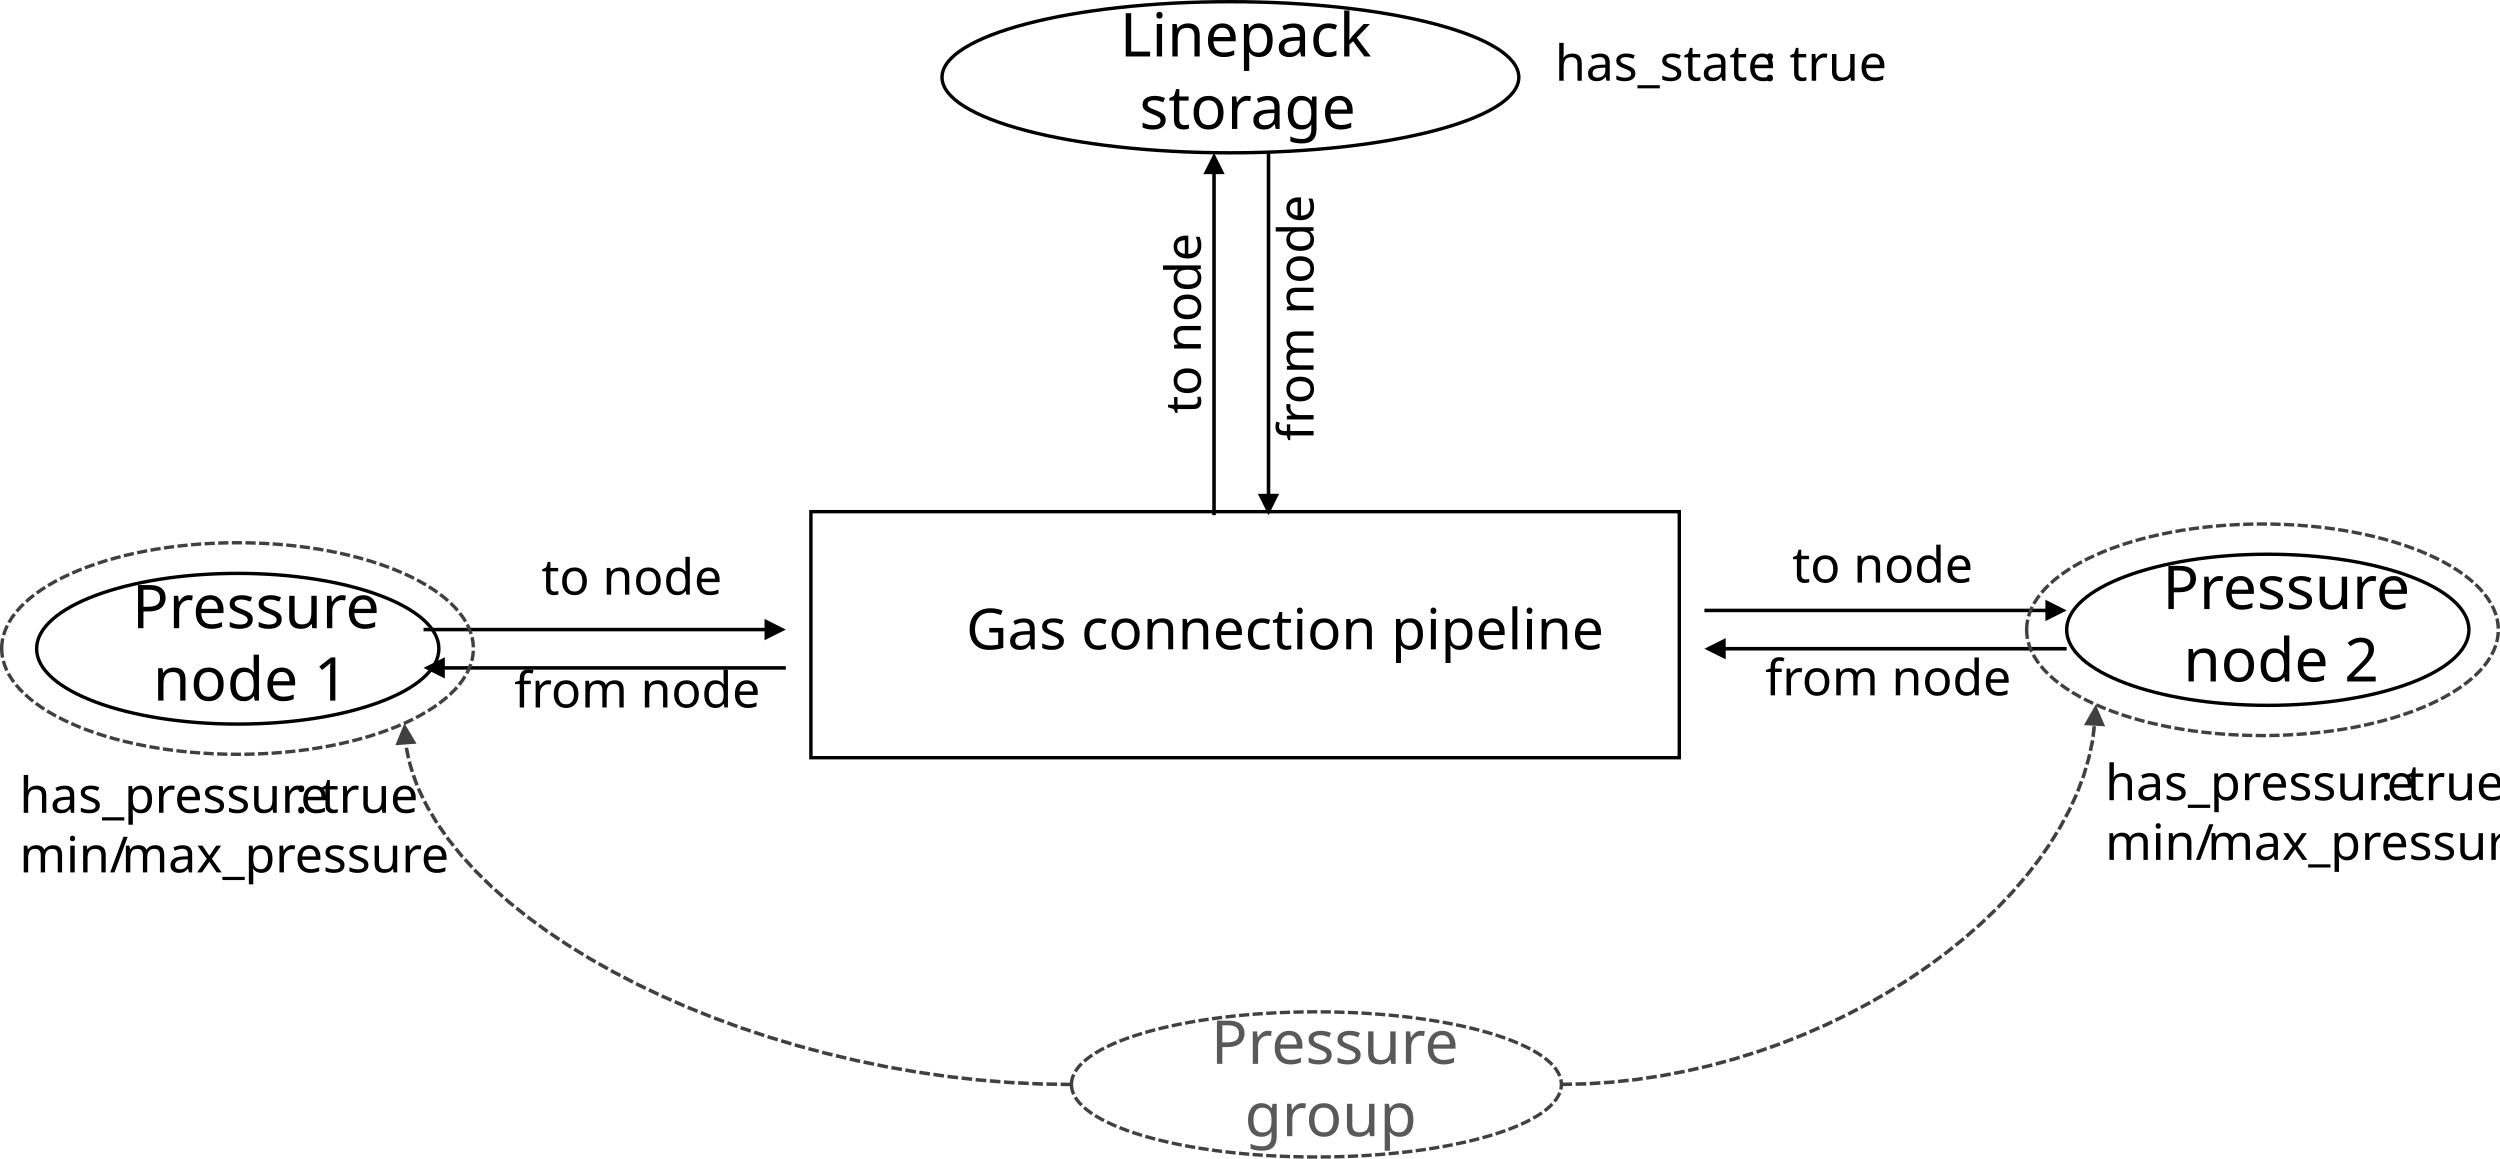
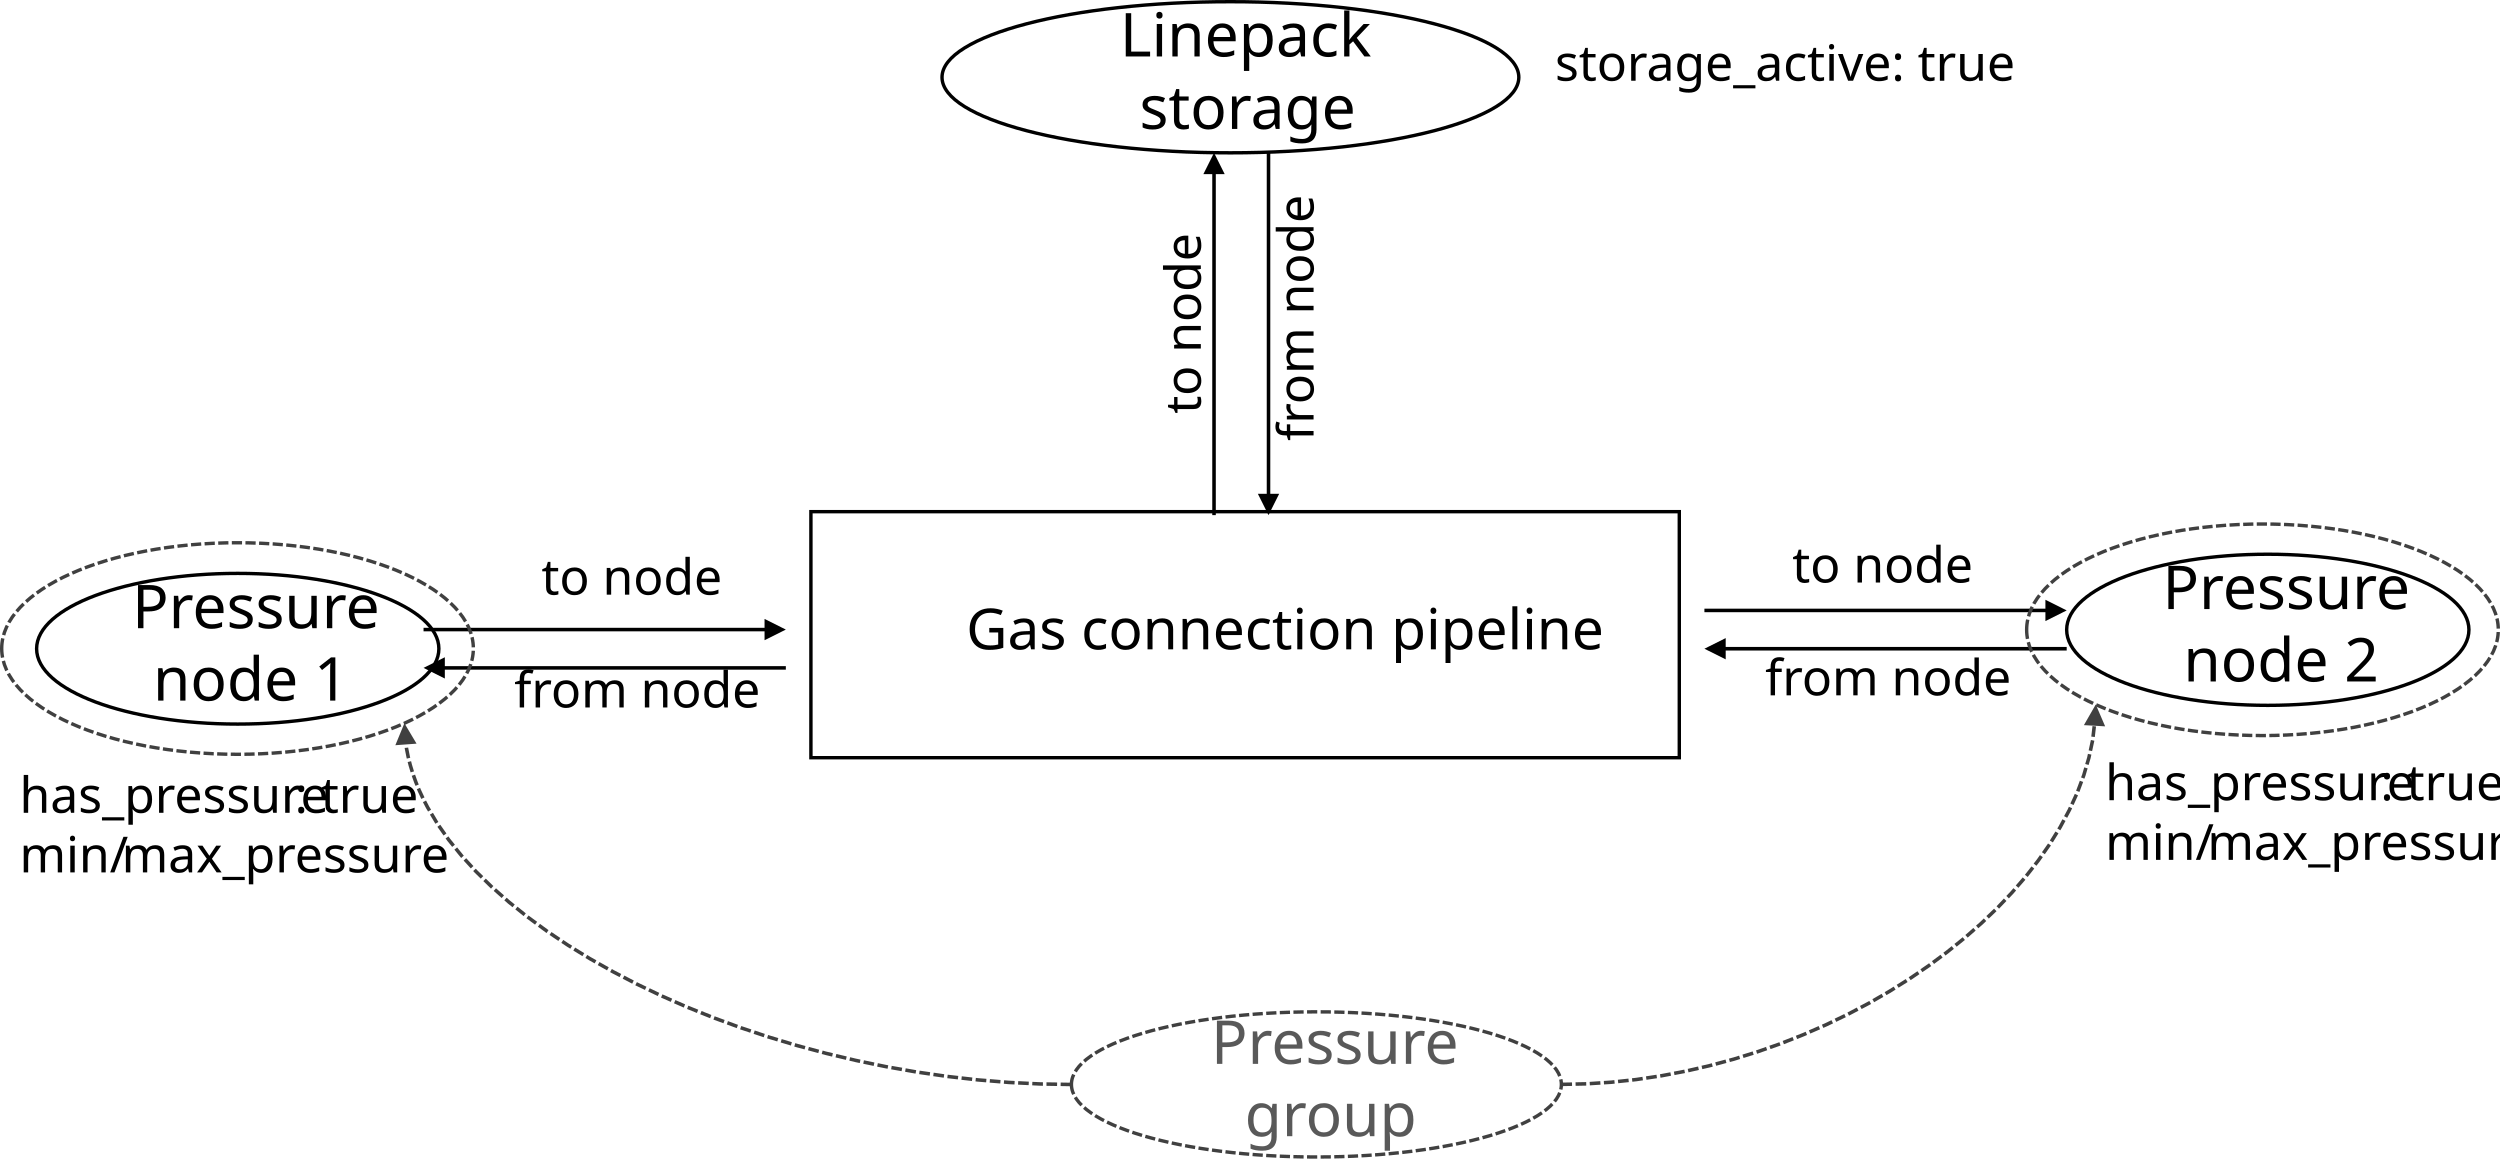
<svg xmlns="http://www.w3.org/2000/svg" version="1.1" id="svg815" xml:space="preserve" width="939.68" height="435.52" viewBox="0 0 939.68 435.52">
  <defs id="defs819">
    <clipPath clipPathUnits="userSpaceOnUse" id="clipPath831">
      <path d="M 0,1.2207e-4 H 960 V 540 H 0 Z" id="path829" style="clip-rule:evenodd" />
    </clipPath>
    <clipPath clipPathUnits="userSpaceOnUse" id="clipPath843">
      <path d="M 1.4305e-5,0 H 960 V 540 H 1.4305e-5 Z" id="path841" style="clip-rule:evenodd" />
    </clipPath>
    <clipPath clipPathUnits="userSpaceOnUse" id="clipPath857">
      <path d="M 1.4305e-5,0 H 960 V 540 H 1.4305e-5 Z" id="path855" style="clip-rule:evenodd" />
    </clipPath>
    <clipPath clipPathUnits="userSpaceOnUse" id="clipPath869">
      <path d="M 1.4305e-5,0 H 960 V 540 H 1.4305e-5 Z" id="path867" style="clip-rule:evenodd" />
    </clipPath>
    <clipPath clipPathUnits="userSpaceOnUse" id="clipPath883">
      <path d="M 1.4305e-5,0 H 960 V 540 H 1.4305e-5 Z" id="path881" style="clip-rule:evenodd" />
    </clipPath>
    <clipPath clipPathUnits="userSpaceOnUse" id="clipPath895">
      <path d="M 1.4305e-5,0 H 960 V 540 H 1.4305e-5 Z" id="path893" style="clip-rule:evenodd" />
    </clipPath>
    <clipPath clipPathUnits="userSpaceOnUse" id="clipPath907">
      <path d="M 1.4305e-5,0 H 960 V 540 H 1.4305e-5 Z" id="path905" style="clip-rule:evenodd" />
    </clipPath>
    <clipPath clipPathUnits="userSpaceOnUse" id="clipPath919">
      <path d="M 1.4305e-5,0 H 960 V 540 H 1.4305e-5 Z" id="path917" style="clip-rule:evenodd" />
    </clipPath>
    <clipPath clipPathUnits="userSpaceOnUse" id="clipPath931">
      <path d="M 1.4305e-5,0 H 960 V 540 H 1.4305e-5 Z" id="path929" style="clip-rule:evenodd" />
    </clipPath>
    <clipPath clipPathUnits="userSpaceOnUse" id="clipPath943">
      <path d="M -1.08e-7,540 H 960 V 0 L -1.9793e-5,6.1035e-5" id="path941" style="clip-rule:evenodd" />
    </clipPath>
    <clipPath clipPathUnits="userSpaceOnUse" id="clipPath953">
      <path d="M -1.08e-7,540 H 960 V 0 H -1.9793e-5" id="path951" style="clip-rule:evenodd" />
    </clipPath>
    <clipPath clipPathUnits="userSpaceOnUse" id="clipPath965">
      <path d="M 1.4305e-5,0 H 960 V 540 H 1.4305e-5 Z" id="path963" style="clip-rule:evenodd" />
    </clipPath>
    <clipPath clipPathUnits="userSpaceOnUse" id="clipPath977">
      <path d="M 1.4305e-5,0 H 960 V 540 H 1.4305e-5 Z" id="path975" style="clip-rule:evenodd" />
    </clipPath>
    <clipPath clipPathUnits="userSpaceOnUse" id="clipPath989">
      <path d="M 1.4305e-5,0 H 960 V 540 H 1.4305e-5 Z" id="path987" style="clip-rule:evenodd" />
    </clipPath>
    <clipPath clipPathUnits="userSpaceOnUse" id="clipPath1001">
      <path d="M 1.4305e-5,0 H 960 V 540 H 1.4305e-5 Z" id="path999" style="clip-rule:evenodd" />
    </clipPath>
    <clipPath clipPathUnits="userSpaceOnUse" id="clipPath1013">
      <path d="M 1.4305e-5,0 H 960 V 540 H 1.4305e-5 Z" id="path1011" style="clip-rule:evenodd" />
    </clipPath>
    <clipPath clipPathUnits="userSpaceOnUse" id="clipPath1025">
      <path d="M 1.4305e-5,0 H 960 V 540 H 1.4305e-5 Z" id="path1023" style="clip-rule:evenodd" />
    </clipPath>
    <clipPath clipPathUnits="userSpaceOnUse" id="clipPath1037">
      <path d="M 1.4305e-5,0 H 960 V 540 H 1.4305e-5 Z" id="path1035" style="clip-rule:evenodd" />
    </clipPath>
    <clipPath clipPathUnits="userSpaceOnUse" id="clipPath1049">
      <path d="M 1.4305e-5,0 H 960 V 540 H 1.4305e-5 Z" id="path1047" style="clip-rule:evenodd" />
    </clipPath>
    <clipPath clipPathUnits="userSpaceOnUse" id="clipPath1065">
      <path d="M -7.57e-7,540 H 960 V 0 L -4.0127e-5,6.1035e-5" id="path1063" style="clip-rule:evenodd" />
    </clipPath>
    <clipPath clipPathUnits="userSpaceOnUse" id="clipPath1075">
      <path d="M -7.57e-7,540 H 960 V 0 L -4.0127e-5,6.1035e-5" id="path1073" style="clip-rule:evenodd" />
    </clipPath>
    <clipPath clipPathUnits="userSpaceOnUse" id="clipPath1087">
      <path d="M 1.4305e-5,0 H 960 V 540 H 1.4305e-5 Z" id="path1085" style="clip-rule:evenodd" />
    </clipPath>
    <clipPath clipPathUnits="userSpaceOnUse" id="clipPath1099">
      <path d="M 1.4305e-5,0 H 960 V 540 H 1.4305e-5 Z" id="path1097" style="clip-rule:evenodd" />
    </clipPath>
    <clipPath clipPathUnits="userSpaceOnUse" id="clipPath1111">
      <path d="M 1.4305e-5,0 H 960 V 540 H 1.4305e-5 Z" id="path1109" style="clip-rule:evenodd" />
    </clipPath>
    <clipPath clipPathUnits="userSpaceOnUse" id="clipPath1123">
      <path d="M 1.4305e-5,0 H 960 V 540 H 1.4305e-5 Z" id="path1121" style="clip-rule:evenodd" />
    </clipPath>
    <clipPath clipPathUnits="userSpaceOnUse" id="clipPath1135">
      <path d="M 1.4305e-5,0 H 960 V 540 H 1.4305e-5 Z" id="path1133" style="clip-rule:evenodd" />
    </clipPath>
    <clipPath clipPathUnits="userSpaceOnUse" id="clipPath1147">
      <path d="M 1.4305e-5,0 H 960 V 540 H 1.4305e-5 Z" id="path1145" style="clip-rule:evenodd" />
    </clipPath>
    <clipPath clipPathUnits="userSpaceOnUse" id="clipPath1159">
      <path d="M 1.4305e-5,0 H 960 V 540 H 1.4305e-5 Z" id="path1157" style="clip-rule:evenodd" />
    </clipPath>
    <clipPath clipPathUnits="userSpaceOnUse" id="clipPath1171">
      <path d="M 1.4305e-5,0 H 960 V 540 H 1.4305e-5 Z" id="path1169" style="clip-rule:evenodd" />
    </clipPath>
    <clipPath clipPathUnits="userSpaceOnUse" id="clipPath1191">
      <path d="M 1.4305e-5,0 H 960 V 540 H 1.4305e-5 Z" id="path1189" style="clip-rule:evenodd" />
    </clipPath>
    <clipPath clipPathUnits="userSpaceOnUse" id="clipPath1203">
      <path d="M 1.4305e-5,0 H 960 V 540 H 1.4305e-5 Z" id="path1201" style="clip-rule:evenodd" />
    </clipPath>
  </defs>
  <g id="g823" transform="matrix(1.333333,0,0,-1.333333,-142.88,603.68)">
    <path d="m 335.76,239.16 h 244.8 v 69.36 h -244.8 z" style="fill:none;stroke:#000000;stroke-width:0.96;stroke-linecap:butt;stroke-linejoin:miter;stroke-miterlimit:10;stroke-dasharray:none;stroke-opacity:1" id="path835" />
    <g id="g837">
      <g id="g839" clip-path="url(#clipPath843)">
-         <text transform="matrix(1,0,0,-1,379.54,269.71)" style="font-variant:normal;font-weight:500;font-size:15.984px;font-family:'CMU Sans Serif';-inkscape-font-specification:CMUSansSerif;writing-mode:lr-tb;fill:#000000;fill-opacity:1;fill-rule:nonzero;stroke:none" id="text847">
+         <text transform="matrix(1,0,0,-1,379.54,269.71)" style="font-variant:normal;font-weight:500;font-size:15.984px;font-family:'CMU Sans Serif';-inkscape-font-specification:CMUSansSerif;writing-mode:lr-tb;fill:#000000;fill-opacity:1;fill-rule:nonzero;stroke:none" id="text847" y="0">
          <tspan x="0 10.661 18.334 24.456 29.778 36.875 44.755 53.019 61.283 68.38 75.476 81.247 85.067 92.995 101.259 106.901 115.165 118.985 127.281 134.377 138.198 142.018 150.282" y="0" id="tspan845">Gas connection pipeline</tspan>
        </text>
      </g>
    </g>
    <path d="m 372.72,430.98 c 0,11.76 36.4,21.3 81.3,21.3 44.9,0 81.3,-9.54 81.3,-21.3 0,-11.76 -36.4,-21.3 -81.3,-21.3 -44.9,0 -81.3,9.54 -81.3,21.3 z" style="fill:none;stroke:#000000;stroke-width:0.96;stroke-linecap:butt;stroke-linejoin:miter;stroke-miterlimit:10;stroke-dasharray:none;stroke-opacity:1" id="path849" />
    <g id="g851">
      <g id="g853" clip-path="url(#clipPath857)">
-         <text transform="matrix(1,0,0,-1,422.86,436.85)" style="font-variant:normal;font-weight:500;font-size:17.064px;font-family:'CMU Sans Serif';-inkscape-font-specification:CMUSansSerif;writing-mode:lr-tb;fill:#000000;fill-opacity:1;fill-rule:nonzero;stroke:none" id="text861">
+         <text transform="matrix(1,0,0,-1,422.86,436.85)" style="font-variant:normal;font-weight:500;font-size:17.064px;font-family:'CMU Sans Serif';-inkscape-font-specification:CMUSansSerif;writing-mode:lr-tb;fill:#000000;fill-opacity:1;fill-rule:nonzero;stroke:none" id="text861" y="0">
          <tspan x="0 9.249 13.327 22.081 29.657 38.394 46.585 54.161" y="0" id="tspan859">Linepack</tspan>
        </text>
      </g>
    </g>
    <g id="g863">
      <g id="g865" clip-path="url(#clipPath869)">
-         <text transform="matrix(1,0,0,-1,428.38,416.42)" style="font-variant:normal;font-weight:500;font-size:17.04px;font-family:'CMU Sans Serif';-inkscape-font-specification:CMUSansSerif;writing-mode:lr-tb;fill:#000000;fill-opacity:1;fill-rule:nonzero;stroke:none" id="text873">
+         <text transform="matrix(1,0,0,-1,428.38,416.42)" style="font-variant:normal;font-weight:500;font-size:17.04px;font-family:'CMU Sans Serif';-inkscape-font-specification:CMUSansSerif;writing-mode:lr-tb;fill:#000000;fill-opacity:1;fill-rule:nonzero;stroke:none" id="text873" y="0">
          <tspan x="0 6.526 12.593 21.113 26.974 35.154 43.674" y="0" id="tspan871">storage</tspan>
        </text>
      </g>
    </g>
    <path d="m 464.26,312.55 v 97.13 h 1 v -97.13 z m 3.5,1 -3,-6 -3,6 z" style="fill:#000000;fill-opacity:1;fill-rule:nonzero;stroke:none" id="path875" />
    <g id="g877">
      <g id="g879" clip-path="url(#clipPath883)">
-         <text transform="matrix(-4.4e-8,1,1,4.4e-8,477.46,328.49)" style="font-variant:normal;font-weight:500;font-size:14.04px;font-family:'CMU Sans Serif';-inkscape-font-specification:CMUSansSerif;writing-mode:lr-tb;fill:#000000;fill-opacity:1;fill-rule:nonzero;stroke:none" id="text887">
+         <text transform="matrix(-4.4e-8,1,1,4.4e-8,477.46,328.49)" style="font-variant:normal;font-weight:500;font-size:14.04px;font-family:'CMU Sans Serif';-inkscape-font-specification:CMUSansSerif;writing-mode:lr-tb;fill:#000000;fill-opacity:1;fill-rule:nonzero;stroke:none" id="text887" y="0">
          <tspan x="0 4.282 9.084 16.188 27.336 31.787 38.989 46.051 53.254" y="0" id="tspan885">from node</tspan>
        </text>
      </g>
    </g>
    <g id="g889">
      <g id="g891" clip-path="url(#clipPath895)">
        <text transform="matrix(-4.4e-8,1,1,4.4e-8,445.68,336.14)" style="font-variant:normal;font-weight:500;font-size:14.04px;font-family:'CMU Sans Serif';-inkscape-font-specification:CMUSansSerif;writing-mode:lr-tb;fill:#000000;fill-opacity:1;fill-rule:nonzero;stroke:none" id="text899">
          <tspan x="0" y="0" id="tspan897">t</tspan>
        </text>
      </g>
    </g>
    <g id="g901">
      <g id="g903" clip-path="url(#clipPath907)">
-         <text transform="matrix(-4.4e-8,1,1,4.4e-8,445.68,341.18)" style="font-variant:normal;font-weight:500;font-size:14.04px;font-family:'CMU Sans Serif';-inkscape-font-specification:CMUSansSerif;writing-mode:lr-tb;fill:#000000;fill-opacity:1;fill-rule:nonzero;stroke:none" id="text911">
+         <text transform="matrix(-4.4e-8,1,1,4.4e-8,445.68,341.18)" style="font-variant:normal;font-weight:500;font-size:14.04px;font-family:'CMU Sans Serif';-inkscape-font-specification:CMUSansSerif;writing-mode:lr-tb;fill:#000000;fill-opacity:1;fill-rule:nonzero;stroke:none" id="text911" y="0">
          <tspan x="0 7.062 11.625 18.828 25.89 33.092" y="0" id="tspan909">o node</tspan>
        </text>
      </g>
    </g>
    <g id="g913">
      <g id="g915" clip-path="url(#clipPath919)">
-         <text transform="matrix(1,0,0,-1,545.52,430.01)" style="font-variant:normal;font-weight:500;font-size:14.04px;font-family:'CMU Sans Serif';-inkscape-font-specification:CMUSansSerif;writing-mode:lr-tb;fill:#000000;fill-opacity:1;fill-rule:nonzero;stroke:none" id="text923">
-           <tspan x="0 7.203 13.942 19.319 30.242 35.619 40.688 47.427 52.439" y="0" id="tspan921">has_state</tspan>
-         </text>
-       </g>
-     </g>
-     <g id="g925">
-       <g id="g927" clip-path="url(#clipPath931)">
-         <text transform="matrix(1,0,0,-1,604.22,430.01)" style="font-variant:normal;font-weight:500;font-size:14.04px;font-family:'CMU Sans Serif';-inkscape-font-specification:CMUSansSerif;writing-mode:lr-tb;fill:#000000;fill-opacity:1;fill-rule:nonzero;stroke:none" id="text935">
-           <tspan x="0 3.945 8.382 13.45 18.252 25.426" y="0" id="tspan933">: true</tspan>
+         <text transform="matrix(1,0,0,-1,545.52,430.01)" style="font-variant:normal;font-weight:500;font-size:14.04px;font-family:'CMU Sans Serif';-inkscape-font-specification:CMUSansSerif;writing-mode:lr-tb;fill:#000000;fill-opacity:1;fill-rule:nonzero;stroke:none" id="text923" y="0">
+           <tspan id="tspan921" x="0" y="0">storage_active: true</tspan>
        </text>
      </g>
    </g>
    <g id="g937">
      <g id="g939" clip-path="url(#clipPath943)">
        <path d="m 226.56,275.78 h 97.13 v -1 h -97.13 z m 96.13,2.5 6,-3 -6,-3 z" style="fill:#000000;fill-opacity:1;fill-rule:nonzero;stroke:none" id="path945" />
      </g>
    </g>
    <g id="g947">
      <g id="g949" clip-path="url(#clipPath953)">
        <path d="m 231.56,264.98 h 97.13 v -1 h -97.13 z m 1,-3.5 -6,3 6,3 z" style="fill:#000000;fill-opacity:1;fill-rule:nonzero;stroke:none" id="path955" />
      </g>
    </g>
    <path d="m 117.48,269.88 c 0,11.73 25.39,21.24 56.7,21.24 31.31,0 56.7,-9.51 56.7,-21.24 0,-11.73 -25.39,-21.24 -56.7,-21.24 -31.31,0 -56.7,9.51 -56.7,21.24 z" style="fill:none;stroke:#000000;stroke-width:0.96;stroke-linecap:butt;stroke-linejoin:miter;stroke-miterlimit:10;stroke-dasharray:none;stroke-opacity:1" id="path957" />
    <g id="g959">
      <g id="g961" clip-path="url(#clipPath965)">
-         <text transform="matrix(1,0,0,-1,144.41,275.66)" style="font-variant:normal;font-weight:500;font-size:17.04px;font-family:'CMU Sans Serif';-inkscape-font-specification:CMUSansSerif;writing-mode:lr-tb;fill:#000000;fill-opacity:1;fill-rule:nonzero;stroke:none" id="text969">
+         <text transform="matrix(1,0,0,-1,144.41,275.66)" style="font-variant:normal;font-weight:500;font-size:17.04px;font-family:'CMU Sans Serif';-inkscape-font-specification:CMUSansSerif;writing-mode:lr-tb;fill:#000000;fill-opacity:1;fill-rule:nonzero;stroke:none" id="text969" y="0">
          <tspan x="0 10.889 16.784 24.35 30.825 37.352 46.059 51.921 59.487" y="0" id="tspan967">Pressure </tspan>
        </text>
      </g>
    </g>
    <g id="g971">
      <g id="g973" clip-path="url(#clipPath977)">
-         <text transform="matrix(1,0,0,-1,150.29,255.26)" style="font-variant:normal;font-weight:500;font-size:17.04px;font-family:'CMU Sans Serif';-inkscape-font-specification:CMUSansSerif;writing-mode:lr-tb;fill:#000000;fill-opacity:1;fill-rule:nonzero;stroke:none" id="text981">
+         <text transform="matrix(1,0,0,-1,150.29,255.26)" style="font-variant:normal;font-weight:500;font-size:17.04px;font-family:'CMU Sans Serif';-inkscape-font-specification:CMUSansSerif;writing-mode:lr-tb;fill:#000000;fill-opacity:1;fill-rule:nonzero;stroke:none" id="text981" y="0">
          <tspan x="0 8.81 17.33 26.037 33.603 39.124" y="0" id="tspan979">node 1</tspan>
        </text>
      </g>
    </g>
    <g id="g983">
      <g id="g985" clip-path="url(#clipPath989)">
-         <text transform="matrix(1,0,0,-1,252.14,253.32)" style="font-variant:normal;font-weight:500;font-size:14.04px;font-family:'CMU Sans Serif';-inkscape-font-specification:CMUSansSerif;writing-mode:lr-tb;fill:#000000;fill-opacity:1;fill-rule:nonzero;stroke:none" id="text993">
+         <text transform="matrix(1,0,0,-1,252.14,253.32)" style="font-variant:normal;font-weight:500;font-size:14.04px;font-family:'CMU Sans Serif';-inkscape-font-specification:CMUSansSerif;writing-mode:lr-tb;fill:#000000;fill-opacity:1;fill-rule:nonzero;stroke:none" id="text993" y="0">
          <tspan x="0 4.282 9.084 16.188 27.336 31.787 38.989 46.051 53.254" y="0" id="tspan991">from node</tspan>
        </text>
      </g>
    </g>
    <g id="g995">
      <g id="g997" clip-path="url(#clipPath1001)">
-         <text transform="matrix(1,0,0,-1,259.8,285.12)" style="font-variant:normal;font-weight:500;font-size:14.04px;font-family:'CMU Sans Serif';-inkscape-font-specification:CMUSansSerif;writing-mode:lr-tb;fill:#000000;fill-opacity:1;fill-rule:nonzero;stroke:none" id="text1005">
+         <text transform="matrix(1,0,0,-1,259.8,285.12)" style="font-variant:normal;font-weight:500;font-size:14.04px;font-family:'CMU Sans Serif';-inkscape-font-specification:CMUSansSerif;writing-mode:lr-tb;fill:#000000;fill-opacity:1;fill-rule:nonzero;stroke:none" id="text1005" y="0">
          <tspan x="0 5.068 12.088 16.68 23.882 30.944 38.147" y="0" id="tspan1003">to node</tspan>
        </text>
      </g>
    </g>
    <g id="g1007">
      <g id="g1009" clip-path="url(#clipPath1013)">
-         <text transform="matrix(1,0,0,-1,112.66,223.63)" style="font-variant:normal;font-weight:500;font-size:14.04px;font-family:'CMU Sans Serif';-inkscape-font-specification:CMUSansSerif;writing-mode:lr-tb;fill:#000000;fill-opacity:1;fill-rule:nonzero;stroke:none" id="text1017">
+         <text transform="matrix(1,0,0,-1,112.66,223.63)" style="font-variant:normal;font-weight:500;font-size:14.04px;font-family:'CMU Sans Serif';-inkscape-font-specification:CMUSansSerif;writing-mode:lr-tb;fill:#000000;fill-opacity:1;fill-rule:nonzero;stroke:none" id="text1017" y="0">
          <tspan x="0 7.203 13.942 19.319 30.242 37.445 42.246 48.48 53.857 59.277 66.479 71.281" y="0" id="tspan1015">has_pressure</tspan>
        </text>
      </g>
    </g>
    <g id="g1019">
      <g id="g1021" clip-path="url(#clipPath1025)">
-         <text transform="matrix(1,0,0,-1,190.2,223.63)" style="font-variant:normal;font-weight:500;font-size:14.04px;font-family:'CMU Sans Serif';-inkscape-font-specification:CMUSansSerif;writing-mode:lr-tb;fill:#000000;fill-opacity:1;fill-rule:nonzero;stroke:none" id="text1029">
+         <text transform="matrix(1,0,0,-1,190.2,223.63)" style="font-variant:normal;font-weight:500;font-size:14.04px;font-family:'CMU Sans Serif';-inkscape-font-specification:CMUSansSerif;writing-mode:lr-tb;fill:#000000;fill-opacity:1;fill-rule:nonzero;stroke:none" id="text1029" y="0">
          <tspan x="0 3.945 8.508 13.577 18.378 25.553" y="0" id="tspan1027">: true</tspan>
        </text>
      </g>
    </g>
    <g id="g1031">
      <g id="g1033" clip-path="url(#clipPath1037)">
-         <text transform="matrix(1,0,0,-1,112.66,206.83)" style="font-variant:normal;font-weight:500;font-size:14.04px;font-family:'CMU Sans Serif';-inkscape-font-specification:CMUSansSerif;writing-mode:lr-tb;fill:#000000;fill-opacity:1;fill-rule:nonzero;stroke:none" id="text1041">
+         <text transform="matrix(1,0,0,-1,112.66,206.83)" style="font-variant:normal;font-weight:500;font-size:14.04px;font-family:'CMU Sans Serif';-inkscape-font-specification:CMUSansSerif;writing-mode:lr-tb;fill:#000000;fill-opacity:1;fill-rule:nonzero;stroke:none" id="text1041" y="0">
          <tspan x="0 11.148 14.503 21.762" y="0" id="tspan1039">min/</tspan>
        </text>
      </g>
    </g>
    <g id="g1043">
      <g id="g1045" clip-path="url(#clipPath1049)">
-         <text transform="matrix(1,0,0,-1,141.46,206.83)" style="font-variant:normal;font-weight:500;font-size:14.04px;font-family:'CMU Sans Serif';-inkscape-font-specification:CMUSansSerif;writing-mode:lr-tb;fill:#000000;fill-opacity:1;fill-rule:nonzero;stroke:none" id="text1053">
+         <text transform="matrix(1,0,0,-1,141.46,206.83)" style="font-variant:normal;font-weight:500;font-size:14.04px;font-family:'CMU Sans Serif';-inkscape-font-specification:CMUSansSerif;writing-mode:lr-tb;fill:#000000;fill-opacity:1;fill-rule:nonzero;stroke:none" id="text1053" y="0">
          <tspan x="0 11.148 17.887 24.359 35.283 42.485 47.287 53.52 58.898 64.317 71.52 76.321" y="0" id="tspan1051">max_pressure</tspan>
        </text>
      </g>
    </g>
    <g id="g1055">
      <path d="m 107.64,269.94 c 0,16.47 29.76,29.82 66.48,29.82 36.72,0 66.48,-13.35 66.48,-29.82 0,-16.47 -29.76,-29.82 -66.48,-29.82 -36.72,0 -66.48,13.35 -66.48,29.82 z" style="fill:none;stroke:#404040;stroke-width:0.96;stroke-linecap:butt;stroke-linejoin:miter;stroke-miterlimit:10;stroke-dasharray:2.88, 0.96;stroke-dashoffset:0;stroke-opacity:1" id="path1057" />
    </g>
    <g id="g1059">
      <g id="g1061" clip-path="url(#clipPath1065)">
        <path d="m 587.64,281.18 h 97.13 v -1 h -97.13 z m 96.13,2.5 6,-3 -6,-3 z" style="fill:#000000;fill-opacity:1;fill-rule:nonzero;stroke:none" id="path1067" />
      </g>
    </g>
    <g id="g1069">
      <g id="g1071" clip-path="url(#clipPath1075)">
        <path d="m 592.64,270.38 h 97.13 v -1 h -97.13 z m 1,-3.5 -6,3 6,3 z" style="fill:#000000;fill-opacity:1;fill-rule:nonzero;stroke:none" id="path1077" />
      </g>
    </g>
    <path d="m 689.76,275.22 c 0,11.76 25.39,21.3 56.7,21.3 31.31,0 56.7,-9.54 56.7,-21.3 0,-11.76 -25.39,-21.3 -56.7,-21.3 -31.31,0 -56.7,9.54 -56.7,21.3 z" style="fill:none;stroke:#000000;stroke-width:0.96;stroke-linecap:butt;stroke-linejoin:miter;stroke-miterlimit:10;stroke-dasharray:none;stroke-opacity:1" id="path1079" />
    <g id="g1081">
      <g id="g1083" clip-path="url(#clipPath1087)">
-         <text transform="matrix(1,0,0,-1,716.78,281.06)" style="font-variant:normal;font-weight:500;font-size:17.04px;font-family:'CMU Sans Serif';-inkscape-font-specification:CMUSansSerif;writing-mode:lr-tb;fill:#000000;fill-opacity:1;fill-rule:nonzero;stroke:none" id="text1091">
+         <text transform="matrix(1,0,0,-1,716.78,281.06)" style="font-variant:normal;font-weight:500;font-size:17.04px;font-family:'CMU Sans Serif';-inkscape-font-specification:CMUSansSerif;writing-mode:lr-tb;fill:#000000;fill-opacity:1;fill-rule:nonzero;stroke:none" id="text1091" y="0">
          <tspan x="0 10.889 16.784 24.35 30.825 37.352 46.059 51.921 59.487" y="0" id="tspan1089">Pressure </tspan>
        </text>
      </g>
    </g>
    <g id="g1093">
      <g id="g1095" clip-path="url(#clipPath1099)">
-         <text transform="matrix(1,0,0,-1,722.66,260.66)" style="font-variant:normal;font-weight:500;font-size:17.04px;font-family:'CMU Sans Serif';-inkscape-font-specification:CMUSansSerif;writing-mode:lr-tb;fill:#000000;fill-opacity:1;fill-rule:nonzero;stroke:none" id="text1103">
+         <text transform="matrix(1,0,0,-1,722.66,260.66)" style="font-variant:normal;font-weight:500;font-size:17.04px;font-family:'CMU Sans Serif';-inkscape-font-specification:CMUSansSerif;writing-mode:lr-tb;fill:#000000;fill-opacity:1;fill-rule:nonzero;stroke:none" id="text1103" y="0">
          <tspan x="0 8.81 17.33 26.037 33.603 39.124" y="0" id="tspan1101">node 2</tspan>
        </text>
      </g>
    </g>
    <g id="g1105">
      <g id="g1107" clip-path="url(#clipPath1111)">
-         <text transform="matrix(1,0,0,-1,604.78,256.75)" style="font-variant:normal;font-weight:500;font-size:14.04px;font-family:'CMU Sans Serif';-inkscape-font-specification:CMUSansSerif;writing-mode:lr-tb;fill:#000000;fill-opacity:1;fill-rule:nonzero;stroke:none" id="text1115">
+         <text transform="matrix(1,0,0,-1,604.78,256.75)" style="font-variant:normal;font-weight:500;font-size:14.04px;font-family:'CMU Sans Serif';-inkscape-font-specification:CMUSansSerif;writing-mode:lr-tb;fill:#000000;fill-opacity:1;fill-rule:nonzero;stroke:none" id="text1115" y="0">
          <tspan x="0 4.282 9.084 16.188 27.336 31.787 38.989 46.051 53.254" y="0" id="tspan1113">from node</tspan>
        </text>
      </g>
    </g>
    <g id="g1117">
      <g id="g1119" clip-path="url(#clipPath1123)">
-         <text transform="matrix(1,0,0,-1,612.41,288.55)" style="font-variant:normal;font-weight:500;font-size:14.04px;font-family:'CMU Sans Serif';-inkscape-font-specification:CMUSansSerif;writing-mode:lr-tb;fill:#000000;fill-opacity:1;fill-rule:nonzero;stroke:none" id="text1127">
+         <text transform="matrix(1,0,0,-1,612.41,288.55)" style="font-variant:normal;font-weight:500;font-size:14.04px;font-family:'CMU Sans Serif';-inkscape-font-specification:CMUSansSerif;writing-mode:lr-tb;fill:#000000;fill-opacity:1;fill-rule:nonzero;stroke:none" id="text1127" y="0">
          <tspan x="0 5.068 12.088 16.68 23.882 30.944 38.147" y="0" id="tspan1125">to node</tspan>
        </text>
      </g>
    </g>
    <g id="g1129">
      <g id="g1131" clip-path="url(#clipPath1135)">
-         <text transform="matrix(1,0,0,-1,700.63,227.18)" style="font-variant:normal;font-weight:500;font-size:14.064px;font-family:'CMU Sans Serif';-inkscape-font-specification:CMUSansSerif;writing-mode:lr-tb;fill:#000000;fill-opacity:1;fill-rule:nonzero;stroke:none" id="text1139">
+         <text transform="matrix(1,0,0,-1,700.63,227.18)" style="font-variant:normal;font-weight:500;font-size:14.064px;font-family:'CMU Sans Serif';-inkscape-font-specification:CMUSansSerif;writing-mode:lr-tb;fill:#000000;fill-opacity:1;fill-rule:nonzero;stroke:none" id="text1139" y="0">
          <tspan x="0 7.201 13.951 19.338 30.28 37.438 42.248 48.493 53.879 59.266 66.481 71.29" y="0" id="tspan1137">has_pressure</tspan>
        </text>
      </g>
    </g>
    <g id="g1141">
      <g id="g1143" clip-path="url(#clipPath1147)">
-         <text transform="matrix(1,0,0,-1,778.18,227.18)" style="font-variant:normal;font-weight:500;font-size:14.064px;font-family:'CMU Sans Serif';-inkscape-font-specification:CMUSansSerif;writing-mode:lr-tb;fill:#000000;fill-opacity:1;fill-rule:nonzero;stroke:none" id="text1151">
+         <text transform="matrix(1,0,0,-1,778.18,227.18)" style="font-variant:normal;font-weight:500;font-size:14.064px;font-family:'CMU Sans Serif';-inkscape-font-specification:CMUSansSerif;writing-mode:lr-tb;fill:#000000;fill-opacity:1;fill-rule:nonzero;stroke:none" id="text1151" y="0">
          <tspan x="0 3.952 8.509 13.586 18.354 25.554" y="0" id="tspan1149">: true</tspan>
        </text>
      </g>
    </g>
    <g id="g1153">
      <g id="g1155" clip-path="url(#clipPath1159)">
-         <text transform="matrix(1,0,0,-1,700.63,210.36)" style="font-variant:normal;font-weight:500;font-size:14.04px;font-family:'CMU Sans Serif';-inkscape-font-specification:CMUSansSerif;writing-mode:lr-tb;fill:#000000;fill-opacity:1;fill-rule:nonzero;stroke:none" id="text1163">
+         <text transform="matrix(1,0,0,-1,700.63,210.36)" style="font-variant:normal;font-weight:500;font-size:14.04px;font-family:'CMU Sans Serif';-inkscape-font-specification:CMUSansSerif;writing-mode:lr-tb;fill:#000000;fill-opacity:1;fill-rule:nonzero;stroke:none" id="text1163" y="0">
          <tspan x="0 11.148 14.503 21.762" y="0" id="tspan1161">min/</tspan>
        </text>
      </g>
    </g>
    <g id="g1165">
      <g id="g1167" clip-path="url(#clipPath1171)">
-         <text transform="matrix(1,0,0,-1,729.43,210.36)" style="font-variant:normal;font-weight:500;font-size:14.04px;font-family:'CMU Sans Serif';-inkscape-font-specification:CMUSansSerif;writing-mode:lr-tb;fill:#000000;fill-opacity:1;fill-rule:nonzero;stroke:none" id="text1175">
+         <text transform="matrix(1,0,0,-1,729.43,210.36)" style="font-variant:normal;font-weight:500;font-size:14.04px;font-family:'CMU Sans Serif';-inkscape-font-specification:CMUSansSerif;writing-mode:lr-tb;fill:#000000;fill-opacity:1;fill-rule:nonzero;stroke:none" id="text1175" y="0">
          <tspan x="0 11.148 17.887 24.359 35.283 42.485 47.287 53.52 58.898 64.317 71.52 76.321" y="0" id="tspan1173">max_pressure</tspan>
        </text>
      </g>
    </g>
    <g id="g1177">
      <path d="m 678.48,275.22 c 0,16.47 29.76,29.82 66.48,29.82 36.72,0 66.48,-13.35 66.48,-29.82 0,-16.47 -29.76,-29.82 -66.48,-29.82 -36.72,0 -66.48,13.35 -66.48,29.82 z" style="fill:none;stroke:#404040;stroke-width:0.96;stroke-linecap:butt;stroke-linejoin:miter;stroke-miterlimit:10;stroke-dasharray:2.88, 0.96;stroke-dashoffset:0;stroke-opacity:1" id="path1179" />
    </g>
    <g id="g1181">
      <path d="m 409.2,147.06 c 0,11.3 30.92,20.46 69.06,20.46 38.14,0 69.06,-9.16 69.06,-20.46 0,-11.3 -30.92,-20.46 -69.06,-20.46 -38.14,0 -69.06,9.16 -69.06,20.46 z" style="fill:none;stroke:#404040;stroke-width:0.96;stroke-linecap:butt;stroke-linejoin:miter;stroke-miterlimit:10;stroke-dasharray:2.88, 0.96;stroke-dashoffset:0;stroke-opacity:1" id="path1183" />
    </g>
    <g id="g1185">
      <g id="g1187" clip-path="url(#clipPath1191)">
-         <text transform="matrix(1,0,0,-1,448.56,152.86)" style="font-variant:normal;font-weight:500;font-size:17.04px;font-family:'CMU Sans Serif';-inkscape-font-specification:CMUSansSerif;writing-mode:lr-tb;fill:#595959;fill-opacity:1;fill-rule:nonzero;stroke:none" id="text1195">
+         <text transform="matrix(1,0,0,-1,448.56,152.86)" style="font-variant:normal;font-weight:500;font-size:17.04px;font-family:'CMU Sans Serif';-inkscape-font-specification:CMUSansSerif;writing-mode:lr-tb;fill:#595959;fill-opacity:1;fill-rule:nonzero;stroke:none" id="text1195" y="0">
          <tspan x="0 10.889 16.784 24.35 30.825 37.352 46.059 51.921 59.487" y="0" id="tspan1193">Pressure </tspan>
        </text>
      </g>
    </g>
    <g id="g1197">
      <g id="g1199" clip-path="url(#clipPath1203)">
-         <text transform="matrix(1,0,0,-1,458.04,132.46)" style="font-variant:normal;font-weight:500;font-size:17.04px;font-family:'CMU Sans Serif';-inkscape-font-specification:CMUSansSerif;writing-mode:lr-tb;fill:#595959;fill-opacity:1;fill-rule:nonzero;stroke:none" id="text1207">
+         <text transform="matrix(1,0,0,-1,458.04,132.46)" style="font-variant:normal;font-weight:500;font-size:17.04px;font-family:'CMU Sans Serif';-inkscape-font-specification:CMUSansSerif;writing-mode:lr-tb;fill:#595959;fill-opacity:1;fill-rule:nonzero;stroke:none" id="text1207" y="0">
          <tspan x="0 8.52 14.382 22.902 31.711" y="0" id="tspan1205">group</tspan>
        </text>
      </g>
    </g>
    <path d="m 547.33,146.57 3,0.06 -0.02,1 -3,-0.06 z m 4,0.09 3,0.06 -0.02,1 -3,-0.06 z m 4.02,0.13 2.99,0.19 -0.06,1 -3,-0.2 z m 3.99,0.26 2.12,0.13 0.89,0.1 -0.1,0.99 -0.88,-0.09 h 0.02 l -2.11,-0.14 z m 4.01,0.34 2.98,0.31 -0.11,1 -2.98,-0.32 z m 3.97,0.42 1.18,0.13 1.82,0.27 -0.15,0.99 -1.8,-0.27 h 0.02 l -1.17,-0.13 z m 3.99,0.55 2.96,0.44 -0.14,0.99 -2.97,-0.45 z m 3.95,0.59 0.24,0.03 2.73,0.52 -0.19,0.98 -2.72,-0.51 h 0.02 l -0.23,-0.03 z m 3.95,0.74 2.95,0.56 -0.19,0.98 -2.94,-0.56 z m 3.95,0.77 2.92,0.67 -0.22,0.98 -2.93,-0.67 z m 3.89,0.9 2.26,0.52 0.68,0.18 -0.26,0.97 -0.67,-0.18 h 0.02 l -2.25,-0.52 z m 3.91,0.96 2.89,0.78 -0.26,0.97 -2.9,-0.78 z m 3.86,1.05 1.28,0.34 1.61,0.51 -0.29,0.95 -1.61,-0.5 0.02,0.01 -1.27,-0.35 z m 3.85,1.14 2.86,0.89 -0.29,0.96 -2.87,-0.89 z m 3.82,1.19 0.3,0.1 2.55,0.89 -0.33,0.95 -2.54,-0.9 0.01,0.01 -0.29,-0.09 z m 3.79,1.32 2.83,1 -0.33,0.94 -2.83,-0.99 z m 3.78,1.37 2.79,1.1 -0.36,0.93 -2.79,-1.1 z m 3.72,1.46 2.04,0.81 0.76,0.33 -0.4,0.92 -0.75,-0.33 0.02,0.01 -2.03,-0.8 z m 3.71,1.54 2.75,1.2 -0.4,0.92 -2.75,-1.2 z m 3.67,1.6 0.98,0.43 1.76,0.84 -0.44,0.91 -1.75,-0.84 h 0.02 l -0.97,-0.42 z m 3.64,1.71 2.7,1.3 -0.43,0.9 -2.71,-1.3 z m 3.62,1.74 2.65,1.4 -0.47,0.89 -2.65,-1.4 z m 3.54,1.87 2.35,1.24 0.31,0.18 -0.5,0.87 -0.3,-0.18 0.01,0.01 -2.34,-1.24 z m 3.53,1.92 2.59,1.5 -0.49,0.86 -2.6,-1.49 z m 3.46,2 1.18,0.67 1.4,0.89 -0.53,0.84 -1.4,-0.87 0.02,0.01 -1.17,-0.68 z m 3.43,2.09 2.54,1.59 -0.53,0.85 -2.54,-1.6 z m 3.41,2.13 2.47,1.69 -0.56,0.83 -2.48,-1.69 z m 3.3,2.26 2.08,1.41 0.4,0.3 -0.59,0.81 -0.4,-0.3 0.02,0.02 -2.07,-1.42 z m 3.29,2.31 2.41,1.79 -0.6,0.8 -2.41,-1.79 z m 3.21,2.38 0.78,0.58 1.6,1.29 -0.63,0.77 -1.59,-1.28 0.01,0.01 -0.76,-0.57 z m 3.16,2.49 2.33,1.89 -0.63,0.77 -2.33,-1.88 z m 3.11,2.55 2.25,1.98 -0.66,0.75 -2.25,-1.98 z m 3,2.64 1.19,1.04 1.04,1 -0.69,0.72 -1.03,-0.99 0.02,0.01 -1.18,-1.03 z m 2.96,2.73 2.16,2.07 -0.69,0.72 -2.17,-2.07 z m 2.89,2.79 2.07,2.17 -0.72,0.69 -2.07,-2.17 z m 2.76,2.9 1.22,1.28 0.82,0.95 -0.76,0.65 -0.81,-0.94 0.02,0.02 -1.21,-1.27 z m 2.69,2.98 1.97,2.27 -0.76,0.66 -1.96,-2.27 z m 2.62,3.06 1.85,2.37 -0.79,0.61 -1.85,-2.36 z m 2.46,3.16 0.92,1.18 0.88,1.25 -0.82,0.57 -0.87,-1.24 0.01,0.02 -0.91,-1.17 z m 2.37,3.25 1.72,2.46 -0.82,0.57 -1.72,-2.46 z m 2.26,3.33 1.58,2.56 -0.86,0.52 -1.57,-2.55 z m 2.1,3.41 0.39,0.64 1.08,2.01 -0.88,0.47 -1.07,-2 0.01,0.03 -0.38,-0.63 z m 1.94,3.53 1.05,1.95 0.34,0.74 -0.91,0.42 -0.34,-0.73 0.02,0.03 -1.04,-1.94 z m 1.8,3.6 1.25,2.73 -0.91,0.42 -1.25,-2.73 z m 1.65,3.69 1.05,2.81 -0.94,0.35 -1.05,-2.81 z m 1.4,3.74 0.29,0.77 0.62,2.13 -0.96,0.28 -0.61,-2.11 0.01,0.04 -0.29,-0.76 z m 1.19,3.86 0.56,1.91 0.22,1.02 -0.98,0.21 -0.21,-1 0.01,0.04 -0.56,-1.9 z m 0.99,3.91 0.63,2.93 -0.98,0.21 -0.63,-2.93 z m 0.76,3.97 0.34,2.98 -1,0.12 -0.34,-2.98 z m 0.45,3.98 0.02,0.14 -1,0.12 -0.01,-0.15 z m 2.46,-0.97 -2.65,6.16 -3.34,-5.82 z" style="fill:#404040;fill-opacity:1;fill-rule:nonzero;stroke:none" id="path1209" />
    <path d="m 409.15,146.54 -3,0.05 0.02,1 3,-0.05 z m -4,0.07 -2.99,0.05 0.01,1 3,-0.05 z m -3.99,0.06 -0.83,0.02 -2.19,0.11 0.05,0.99 2.18,-0.1 h -0.01 l 0.81,-0.02 z m -4.02,0.18 -2.99,0.14 0.05,1 2.99,-0.15 z m -3.99,0.19 -1.62,0.08 -1.39,0.12 0.08,0.99 1.38,-0.11 h -0.02 l 1.62,-0.08 z m -4.01,0.28 -2.99,0.24 0.08,1 2.99,-0.25 z m -3.98,0.32 -2.41,0.2 -0.6,0.07 0.11,0.99 0.6,-0.07 h -0.02 l 2.4,-0.19 z m -4,0.38 -2.98,0.34 0.11,0.99 2.98,-0.34 z m -3.98,0.45 -2.98,0.34 0.12,0.99 2.98,-0.34 z m -3.98,0.48 -2.97,0.43 0.14,0.99 2.97,-0.43 z m -3.96,0.57 -2.97,0.43 0.14,0.99 2.97,-0.43 z m -3.98,0.58 -2.95,0.52 0.17,0.98 2.96,-0.52 z m -3.94,0.69 -2.95,0.52 0.17,0.98 2.96,-0.52 z m -3.94,0.69 -0.56,0.1 -2.39,0.49 0.2,0.98 2.38,-0.49 H 357 l 0.56,-0.1 z m -3.93,0.79 -2.94,0.61 0.2,0.98 2.94,-0.61 z m -3.92,0.81 -1.18,0.25 -1.76,0.42 0.23,0.97 1.75,-0.42 -0.01,0.01 1.17,-0.25 z m -3.91,0.9 -2.92,0.69 0.23,0.97 2.92,-0.69 z m -3.89,0.92 -1.72,0.41 -1.21,0.32 0.26,0.97 1.2,-0.33 -0.01,0.01 1.71,-0.41 z m -3.89,0.99 -2.9,0.78 0.26,0.96 2.89,-0.78 z m -3.87,1.04 -2.16,0.58 -0.74,0.22 0.28,0.96 0.74,-0.22 h -0.02 l 2.16,-0.58 z m -3.86,1.09 -2.87,0.86 0.28,0.96 2.88,-0.87 z m -3.83,1.15 -2.52,0.76 -0.37,0.12 0.32,0.95 0.36,-0.12 h -0.02 l 2.52,-0.75 z m -3.83,1.19 -2.85,0.95 0.32,0.95 2.84,-0.95 z m -3.8,1.27 -2.77,0.92 -0.09,0.03 0.34,0.94 0.08,-0.03 h -0.01 l 2.77,-0.92 z m -3.8,1.29 -2.81,1.04 0.34,0.94 2.82,-1.04 z m -3.75,1.38 -2.82,1.03 0.34,0.94 2.82,-1.03 z m -3.76,1.41 -2.79,1.12 0.38,0.92 2.78,-1.11 z m -3.72,1.49 -2.78,1.12 0.37,0.93 2.79,-1.12 z m -3.71,1.52 -2.75,1.21 0.4,0.91 2.75,-1.2 z m -3.66,1.61 -2.75,1.21 0.4,0.91 2.75,-1.2 z m -3.67,1.64 -2.7,1.3 0.43,0.9 2.7,-1.29 z m -3.61,1.73 -2.54,1.21 -0.18,0.09 0.46,0.89 0.18,-0.09 -0.02,0.01 2.53,-1.21 z m -3.6,1.76 -2.67,1.39 0.47,0.89 2.66,-1.39 z m -3.55,1.85 -2.14,1.11 -0.53,0.3 0.49,0.87 0.52,-0.29 h -0.01 l 2.13,-1.1 z m -3.54,1.9 -2.61,1.47 0.49,0.87 2.61,-1.47 z m -3.49,1.97 -1.6,0.9 -1,0.62 0.52,0.85 0.99,-0.61 -0.01,0.01 1.6,-0.9 z m -3.45,2.04 -2.56,1.57 0.52,0.85 2.56,-1.57 z m -3.41,2.1 -0.93,0.57 -1.6,1.07 0.55,0.83 1.6,-1.07 -0.02,0.01 0.92,-0.56 z m -3.37,2.19 -2.49,1.67 0.56,0.83 2.49,-1.67 z m -3.32,2.23 -0.13,0.08 -2.31,1.69 0.59,0.81 2.3,-1.69 -0.01,0.02 0.11,-0.08 z m -3.25,2.36 -2.42,1.78 0.59,0.8 2.42,-1.77 z m -3.22,2.41 -2.34,1.88 0.62,0.78 2.34,-1.88 z m -3.12,2.5 -1.31,1.04 -1.01,0.9 0.66,0.75 1.01,-0.89 -0.02,0.02 1.29,-1.04 z m -3.07,2.6 -2.25,1.99 0.66,0.75 2.25,-1.99 z m -3,2.65 -0.09,0.07 -2.08,2.04 0.7,0.71 2.07,-2.03 -0.01,0.02 0.07,-0.06 z m -2.89,2.81 -1.67,1.63 -0.47,0.51 0.74,0.67 0.46,-0.5 -0.02,0.02 1.66,-1.62 z m -2.81,2.88 -2.03,2.21 0.74,0.67 2.03,-2.21 z m -2.7,2.95 -0.24,0.26 -1.69,2.08 0.78,0.63 1.67,-2.07 -0.02,0.02 0.23,-0.25 z m -2.55,3.12 -1.36,1.67 -0.5,0.72 0.81,0.57 0.5,-0.7 -0.02,0.03 1.34,-1.67 z m -2.44,3.21 -1.73,2.45 0.82,0.58 1.73,-2.46 z m -2.3,3.31 -1.54,2.58 0.86,0.51 1.53,-2.58 z m -2.06,3.44 -0.58,0.98 -0.87,1.67 0.89,0.46 0.86,-1.66 -0.02,0.03 0.58,-0.97 z m -1.91,3.56 -1,2.14 -0.25,0.61 0.92,0.39 0.25,-0.61 v 0.02 l 0.99,-2.12 z m -1.63,3.68 -0.35,0.84 -0.71,1.99 0.94,0.34 0.71,-1.98 -0.01,0.02 0.34,-0.83 z m -1.38,3.8 -0.55,1.82 -0.28,1.09 0.97,0.25 0.27,-1.09 v 0.03 l 0.55,-1.81 z m -1.07,3.88 -0.09,0.34 -0.48,2.41 -0.03,0.26 1,0.11 0.02,-0.24 v 0.04 l 0.47,-2.38 -0.01,0.03 0.09,-0.32 z m -0.71,4 -0.1,0.94 1,0.11 0.1,-0.94 z m -2.52,-0.22 2.55,6.2 3.43,-5.76 z" style="fill:#404040;fill-opacity:1;fill-rule:nonzero;stroke:none" id="path1211" />
    <path d="m 448.9,307.55 v 97.13 h 1 v -97.13 z m -2.5,96.13 3,6 3,-6 z" style="fill:#000000;fill-opacity:1;fill-rule:nonzero;stroke:none" id="path1213" />
  </g>
</svg>
